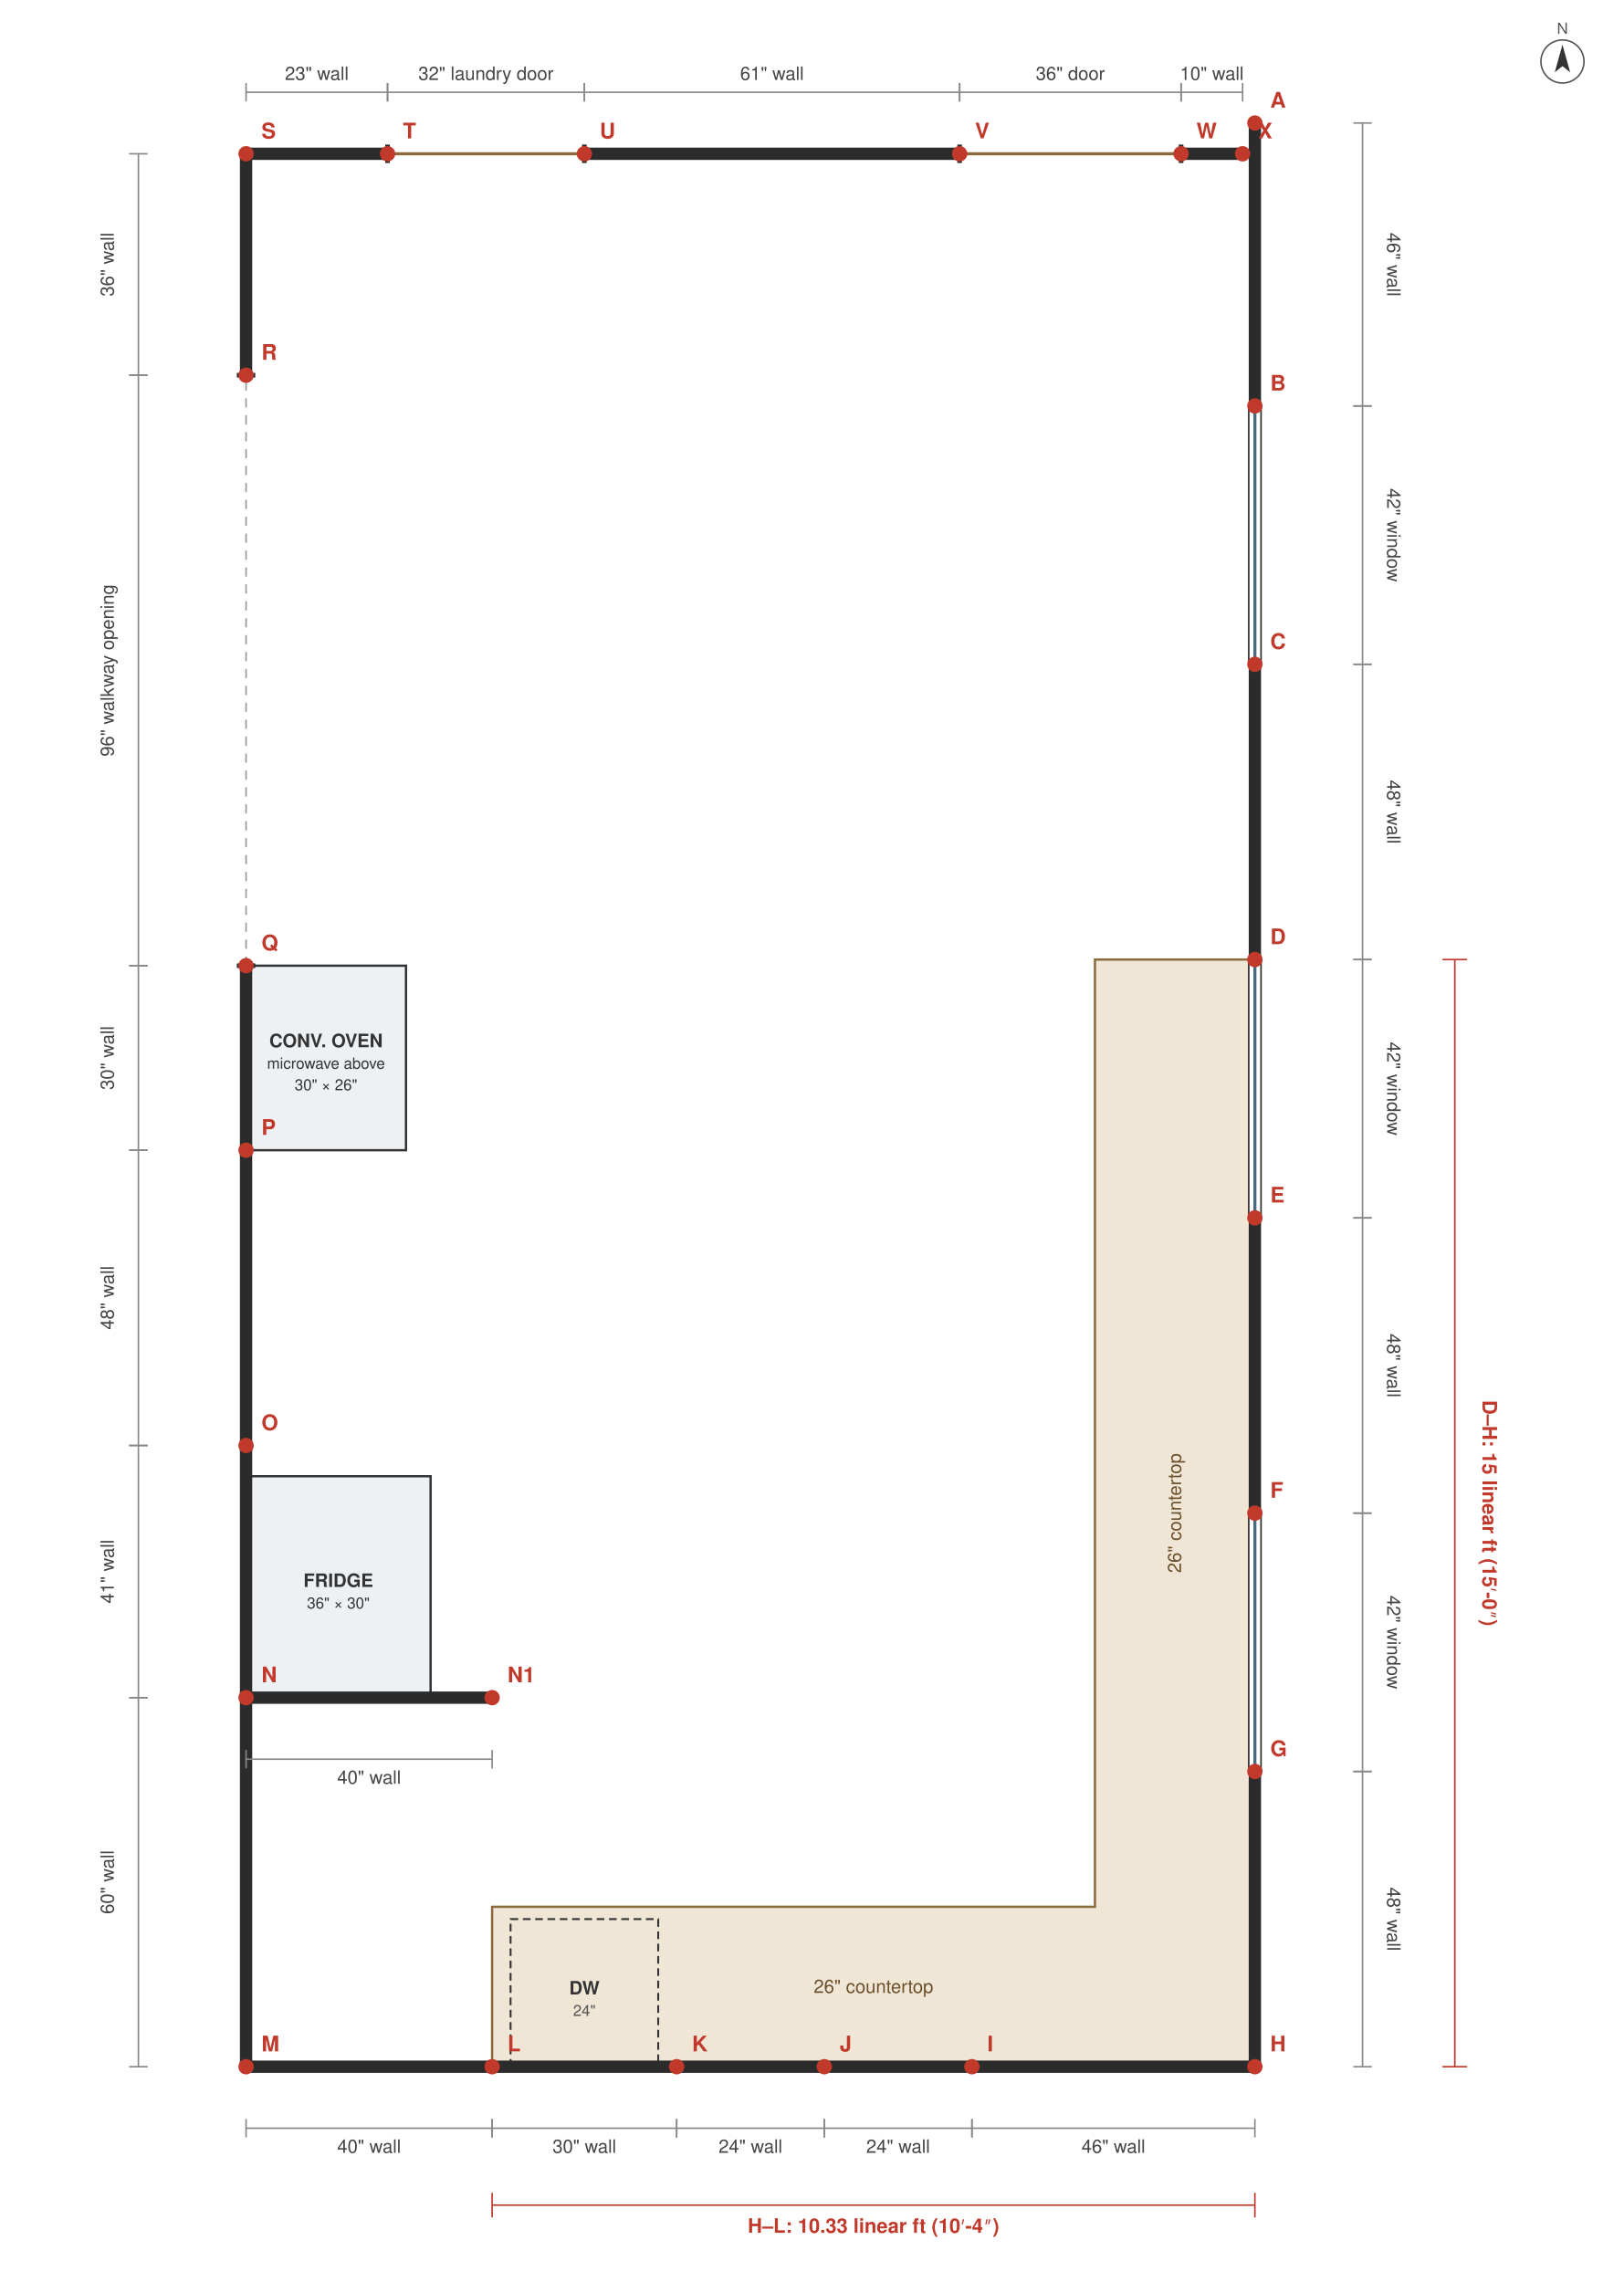
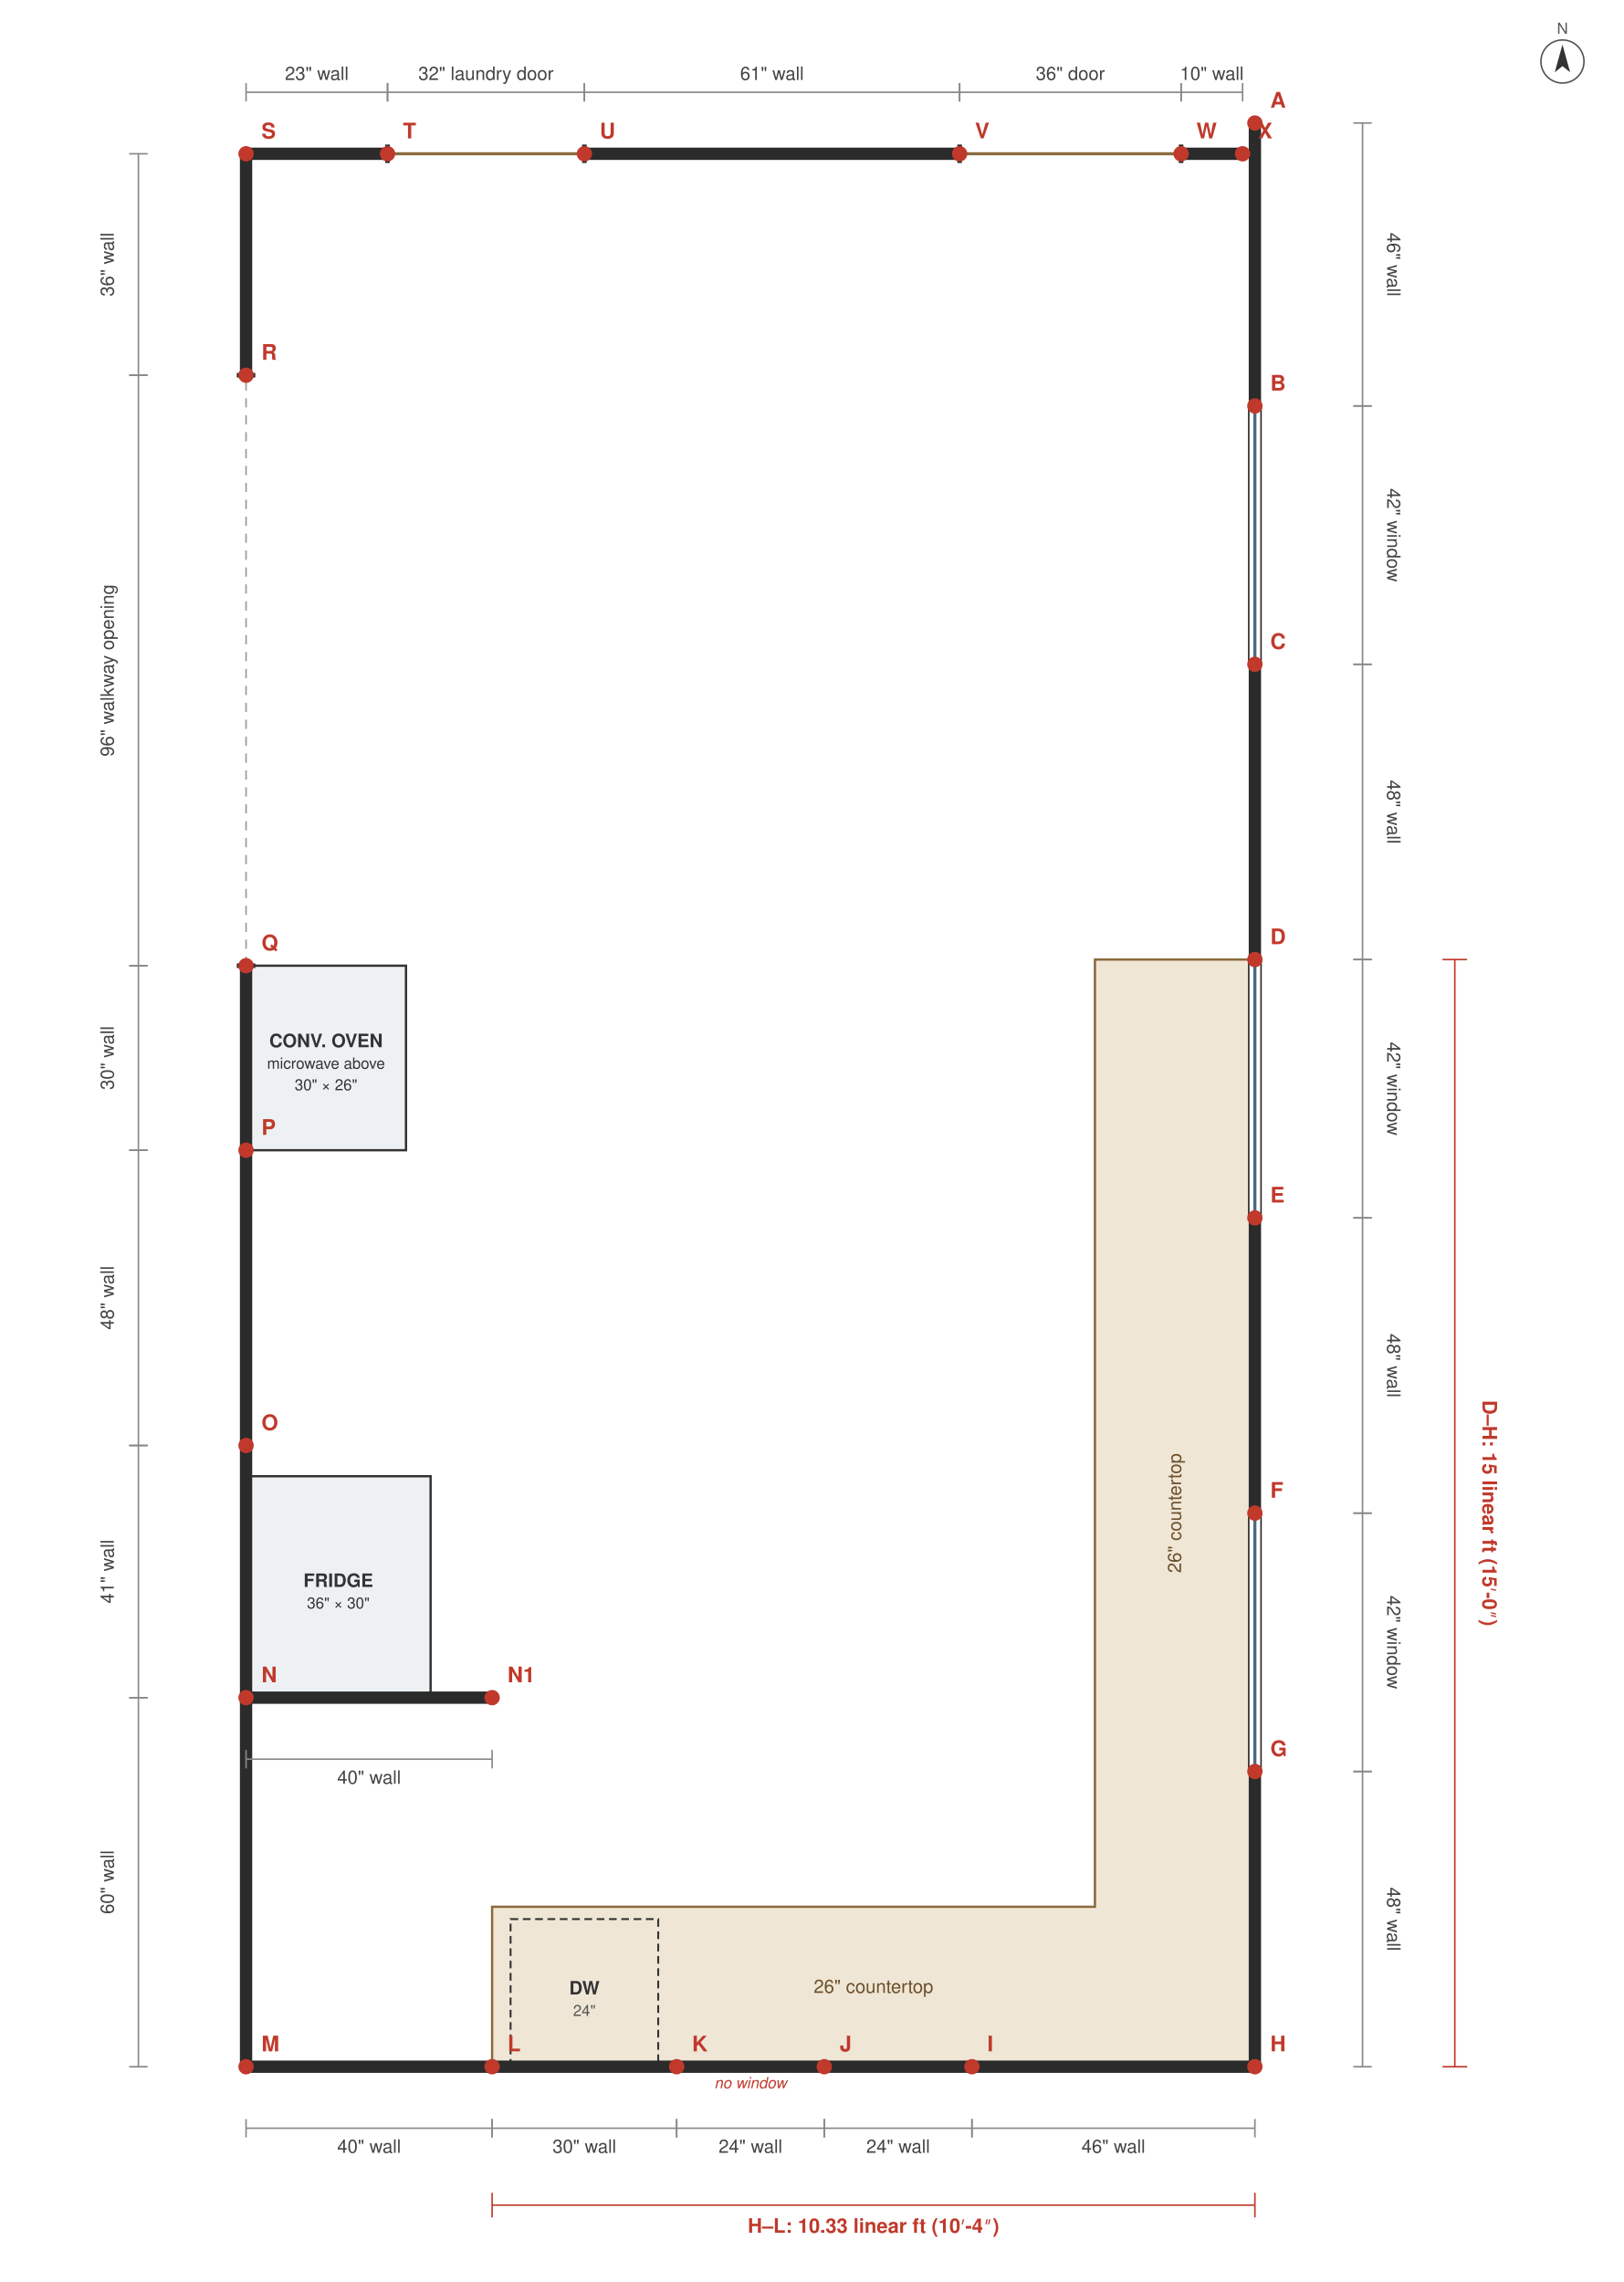
<svg xmlns="http://www.w3.org/2000/svg" viewBox="0 0 1056 1484" width="1056" height="1484" font-family="Helvetica, Arial, sans-serif">
  <rect width="1056" height="1484" fill="#ffffff" />
  <g id="north" transform="translate(1016,40)">
    <circle r="14" fill="none" stroke="#555" />
    <path d="M 0 -11 L 5 7 L 0 3 L -5 7 Z" fill="#333" />
    <text y="-18" font-size="10" fill="#555" text-anchor="middle">N</text>
  </g>
  <path id="counter-DHL" d="M 816 624 L 816 1344 L 320 1344 L 320 1240 L 712 1240 L 712 624 Z" fill="#efe6d6" stroke="#8a6a3d" stroke-width="1.5" />
  <text x="764.0" y="988.0" font-size="12" fill="#6b4f2a" text-anchor="middle" transform="rotate(-90 764.0 984.0)">26" countertop</text>
  <text x="568.0" y="1296.0" font-size="12" fill="#6b4f2a" text-anchor="middle">26" countertop</text>
  <g id="appliance-fridge">
    <rect x="160" y="960" width="120" height="144" fill="#eef1f3" stroke="#333" stroke-width="1.5" />
    <text x="220.0" y="1032.0" font-size="12" font-weight="700" fill="#333" text-anchor="middle">FRIDGE</text>
    <text x="220.0" y="1046.0" font-size="10" font-weight="400" fill="#333" text-anchor="middle">36" × 30"</text>
  </g>
  <g id="appliance-conv. oven">
    <rect x="160" y="628" width="104" height="120" fill="#eef1f3" stroke="#333" stroke-width="1.5" />
    <text x="212.0" y="681.0" font-size="12" font-weight="700" fill="#333" text-anchor="middle">CONV. OVEN</text>
    <text x="212.0" y="695.0" font-size="10" font-weight="400" fill="#333" text-anchor="middle">microwave above</text>
    <text x="212.0" y="709.0" font-size="10" font-weight="400" fill="#333" text-anchor="middle">30" × 26"</text>
  </g>
+   <text x="488.0" y="1358.0" font-size="10" font-style="italic" fill="#c0392b" text-anchor="middle">no window</text>
  <g id="under-dw">
    <rect x="332.0" y="1248" width="96.0" height="96" fill="none" stroke="#333" stroke-width="1.25" stroke-dasharray="5 3" />
    <text x="380.0" y="1297.0" font-size="12" font-weight="700" fill="#333" text-anchor="middle">DW</text>
    <text x="380.0" y="1311.0" font-size="10" fill="#555" text-anchor="middle">24"</text>
  </g>
  <line id="wall-AB" x1="816" y1="80" x2="816" y2="264" stroke="#2b2b2b" stroke-width="8" />
  <g stroke="#888">
    <line x1="886" y1="80" x2="886" y2="264" />
    <line x1="880" y1="80" x2="892" y2="80" />
    <line x1="880" y1="264" x2="892" y2="264" />
  </g>
  <text x="902" y="172.0" font-size="12" fill="#444" text-anchor="middle" transform="rotate(90 902 172.0)">46" wall</text>
  <g id="window-BC">
    <rect x="812" y="264" width="8" height="168" fill="#fff" stroke="#2b2b2b" />
    <line x1="816" y1="264" x2="816" y2="432" stroke="#4a6b80" stroke-width="2" />
  </g>
  <g stroke="#888">
    <line x1="886" y1="264" x2="886" y2="432" />
    <line x1="880" y1="264" x2="892" y2="264" />
    <line x1="880" y1="432" x2="892" y2="432" />
  </g>
  <text x="902" y="348.0" font-size="12" fill="#444" text-anchor="middle" transform="rotate(90 902 348.0)">42" window</text>
  <line id="wall-CD" x1="816" y1="432" x2="816" y2="624" stroke="#2b2b2b" stroke-width="8" />
  <g stroke="#888">
    <line x1="886" y1="432" x2="886" y2="624" />
    <line x1="880" y1="432" x2="892" y2="432" />
    <line x1="880" y1="624" x2="892" y2="624" />
  </g>
  <text x="902" y="528.0" font-size="12" fill="#444" text-anchor="middle" transform="rotate(90 902 528.0)">48" wall</text>
  <g id="window-DE">
    <rect x="812" y="624" width="8" height="168" fill="#fff" stroke="#2b2b2b" />
    <line x1="816" y1="624" x2="816" y2="792" stroke="#4a6b80" stroke-width="2" />
  </g>
  <g stroke="#888">
    <line x1="886" y1="624" x2="886" y2="792" />
    <line x1="880" y1="624" x2="892" y2="624" />
    <line x1="880" y1="792" x2="892" y2="792" />
  </g>
  <text x="902" y="708.0" font-size="12" fill="#444" text-anchor="middle" transform="rotate(90 902 708.0)">42" window</text>
  <line id="wall-EF" x1="816" y1="792" x2="816" y2="984" stroke="#2b2b2b" stroke-width="8" />
  <g stroke="#888">
    <line x1="886" y1="792" x2="886" y2="984" />
    <line x1="880" y1="792" x2="892" y2="792" />
    <line x1="880" y1="984" x2="892" y2="984" />
  </g>
  <text x="902" y="888.0" font-size="12" fill="#444" text-anchor="middle" transform="rotate(90 902 888.0)">48" wall</text>
  <g id="window-FG">
    <rect x="812" y="984" width="8" height="168" fill="#fff" stroke="#2b2b2b" />
    <line x1="816" y1="984" x2="816" y2="1152" stroke="#4a6b80" stroke-width="2" />
  </g>
  <g stroke="#888">
    <line x1="886" y1="984" x2="886" y2="1152" />
    <line x1="880" y1="984" x2="892" y2="984" />
    <line x1="880" y1="1152" x2="892" y2="1152" />
  </g>
  <text x="902" y="1068.0" font-size="12" fill="#444" text-anchor="middle" transform="rotate(90 902 1068.0)">42" window</text>
  <line id="wall-GH" x1="816" y1="1152" x2="816" y2="1344" stroke="#2b2b2b" stroke-width="8" />
  <g stroke="#888">
    <line x1="886" y1="1152" x2="886" y2="1344" />
    <line x1="880" y1="1152" x2="892" y2="1152" />
    <line x1="880" y1="1344" x2="892" y2="1344" />
  </g>
  <text x="902" y="1248.0" font-size="12" fill="#444" text-anchor="middle" transform="rotate(90 902 1248.0)">48" wall</text>
  <line id="wall-HI" x1="816" y1="1344" x2="632" y2="1344" stroke="#2b2b2b" stroke-width="8" />
  <g stroke="#888">
    <line x1="816" y1="1384" x2="632" y2="1384" />
    <line x1="816" y1="1378" x2="816" y2="1390" />
    <line x1="632" y1="1378" x2="632" y2="1390" />
  </g>
  <text x="724.0" y="1400" font-size="12" fill="#444" text-anchor="middle">46" wall</text>
  <line id="wall-IJ" x1="632" y1="1344" x2="536" y2="1344" stroke="#2b2b2b" stroke-width="8" />
  <g stroke="#888">
    <line x1="632" y1="1384" x2="536" y2="1384" />
    <line x1="632" y1="1378" x2="632" y2="1390" />
    <line x1="536" y1="1378" x2="536" y2="1390" />
  </g>
  <text x="584.0" y="1400" font-size="12" fill="#444" text-anchor="middle">24" wall</text>
  <line id="wall-JK" x1="536" y1="1344" x2="440" y2="1344" stroke="#2b2b2b" stroke-width="8" />
  <g stroke="#888">
    <line x1="536" y1="1384" x2="440" y2="1384" />
    <line x1="536" y1="1378" x2="536" y2="1390" />
    <line x1="440" y1="1378" x2="440" y2="1390" />
  </g>
  <text x="488.0" y="1400" font-size="12" fill="#444" text-anchor="middle">24" wall</text>
  <line id="wall-KL" x1="440" y1="1344" x2="320" y2="1344" stroke="#2b2b2b" stroke-width="8" />
  <g stroke="#888">
    <line x1="440" y1="1384" x2="320" y2="1384" />
    <line x1="440" y1="1378" x2="440" y2="1390" />
    <line x1="320" y1="1378" x2="320" y2="1390" />
  </g>
  <text x="380.0" y="1400" font-size="12" fill="#444" text-anchor="middle">30" wall</text>
  <line id="wall-LM" x1="320" y1="1344" x2="160" y2="1344" stroke="#2b2b2b" stroke-width="8" />
  <g stroke="#888">
    <line x1="320" y1="1384" x2="160" y2="1384" />
    <line x1="320" y1="1378" x2="320" y2="1390" />
    <line x1="160" y1="1378" x2="160" y2="1390" />
  </g>
  <text x="240.0" y="1400" font-size="12" fill="#444" text-anchor="middle">40" wall</text>
  <line id="wall-MN" x1="160" y1="1344" x2="160" y2="1104" stroke="#2b2b2b" stroke-width="8" />
  <g stroke="#888">
    <line x1="90" y1="1344" x2="90" y2="1104" />
    <line x1="84" y1="1344" x2="96" y2="1344" />
    <line x1="84" y1="1104" x2="96" y2="1104" />
  </g>
  <text x="74" y="1224.0" font-size="12" fill="#444" text-anchor="middle" transform="rotate(-90 74 1224.0)">60" wall</text>
  <line id="wall-NN1" x1="160" y1="1104" x2="320" y2="1104" stroke="#2b2b2b" stroke-width="8" />
  <g stroke="#888">
    <line x1="160" y1="1144" x2="320" y2="1144" />
    <line x1="160" y1="1138" x2="160" y2="1150" />
    <line x1="320" y1="1138" x2="320" y2="1150" />
  </g>
  <text x="240.0" y="1160" font-size="12" fill="#444" text-anchor="middle">40" wall</text>
  <line id="wall-NO" x1="160" y1="1104" x2="160" y2="940" stroke="#2b2b2b" stroke-width="8" />
  <g stroke="#888">
    <line x1="90" y1="1104" x2="90" y2="940" />
    <line x1="84" y1="1104" x2="96" y2="1104" />
    <line x1="84" y1="940" x2="96" y2="940" />
  </g>
  <text x="74" y="1022.0" font-size="12" fill="#444" text-anchor="middle" transform="rotate(-90 74 1022.0)">41" wall</text>
  <line id="wall-OP" x1="160" y1="940" x2="160" y2="748" stroke="#2b2b2b" stroke-width="8" />
  <g stroke="#888">
    <line x1="90" y1="940" x2="90" y2="748" />
    <line x1="84" y1="940" x2="96" y2="940" />
    <line x1="84" y1="748" x2="96" y2="748" />
  </g>
  <text x="74" y="844.0" font-size="12" fill="#444" text-anchor="middle" transform="rotate(-90 74 844.0)">48" wall</text>
  <line id="wall-PQ" x1="160" y1="748" x2="160" y2="628" stroke="#2b2b2b" stroke-width="8" />
  <g stroke="#888">
    <line x1="90" y1="748" x2="90" y2="628" />
    <line x1="84" y1="748" x2="96" y2="748" />
    <line x1="84" y1="628" x2="96" y2="628" />
  </g>
  <text x="74" y="688.0" font-size="12" fill="#444" text-anchor="middle" transform="rotate(-90 74 688.0)">30" wall</text>
  <g id="opening-QR" stroke="#2b2b2b">
    <line x1="160" y1="628" x2="160" y2="244" stroke="#999" stroke-dasharray="6 5" />
    <line x1="154" y1="628" x2="166" y2="628" stroke-width="3" />
    <line x1="154" y1="244" x2="166" y2="244" stroke-width="3" />
  </g>
  <g stroke="#888">
    <line x1="90" y1="628" x2="90" y2="244" />
    <line x1="84" y1="628" x2="96" y2="628" />
    <line x1="84" y1="244" x2="96" y2="244" />
  </g>
  <text x="74" y="436.0" font-size="12" fill="#444" text-anchor="middle" transform="rotate(-90 74 436.0)">96" walkway opening</text>
  <line id="wall-RS" x1="160" y1="244" x2="160" y2="100" stroke="#2b2b2b" stroke-width="8" />
  <g stroke="#888">
    <line x1="90" y1="244" x2="90" y2="100" />
    <line x1="84" y1="244" x2="96" y2="244" />
    <line x1="84" y1="100" x2="96" y2="100" />
  </g>
  <text x="74" y="172.0" font-size="12" fill="#444" text-anchor="middle" transform="rotate(-90 74 172.0)">36" wall</text>
  <line id="wall-ST" x1="160" y1="100" x2="252" y2="100" stroke="#2b2b2b" stroke-width="8" />
  <g stroke="#888">
    <line x1="160" y1="60" x2="252" y2="60" />
    <line x1="160" y1="54" x2="160" y2="66" />
    <line x1="252" y1="54" x2="252" y2="66" />
  </g>
  <text x="206.0" y="52" font-size="12" fill="#444" text-anchor="middle">23" wall</text>
  <g id="door-TU" stroke="#2b2b2b">
    <line x1="252" y1="100" x2="380" y2="100" stroke="#8a6a3d" stroke-width="2" />
    <line x1="252" y1="94" x2="252" y2="106" stroke-width="3" />
    <line x1="380" y1="94" x2="380" y2="106" stroke-width="3" />
  </g>
  <g stroke="#888">
    <line x1="252" y1="60" x2="380" y2="60" />
    <line x1="252" y1="54" x2="252" y2="66" />
    <line x1="380" y1="54" x2="380" y2="66" />
  </g>
  <text x="316.0" y="52" font-size="12" fill="#444" text-anchor="middle">32" laundry door</text>
  <line id="wall-UV" x1="380" y1="100" x2="624" y2="100" stroke="#2b2b2b" stroke-width="8" />
  <g stroke="#888">
    <line x1="380" y1="60" x2="624" y2="60" />
    <line x1="380" y1="54" x2="380" y2="66" />
    <line x1="624" y1="54" x2="624" y2="66" />
  </g>
  <text x="502.0" y="52" font-size="12" fill="#444" text-anchor="middle">61" wall</text>
  <g id="door-VW" stroke="#2b2b2b">
    <line x1="624" y1="100" x2="768" y2="100" stroke="#8a6a3d" stroke-width="2" />
    <line x1="624" y1="94" x2="624" y2="106" stroke-width="3" />
    <line x1="768" y1="94" x2="768" y2="106" stroke-width="3" />
  </g>
  <g stroke="#888">
    <line x1="624" y1="60" x2="768" y2="60" />
    <line x1="624" y1="54" x2="624" y2="66" />
    <line x1="768" y1="54" x2="768" y2="66" />
  </g>
  <text x="696.0" y="52" font-size="12" fill="#444" text-anchor="middle">36" door</text>
  <line id="wall-WX" x1="768" y1="100" x2="808" y2="100" stroke="#2b2b2b" stroke-width="8" />
  <g stroke="#888">
    <line x1="768" y1="60" x2="808" y2="60" />
    <line x1="768" y1="54" x2="768" y2="66" />
    <line x1="808" y1="54" x2="808" y2="66" />
  </g>
  <text x="788.0" y="52" font-size="12" fill="#444" text-anchor="middle">10" wall</text>
  <g stroke="#c0392b">
    <line x1="946" y1="624" x2="946" y2="1344" />
    <line x1="938" y1="624" x2="954" y2="624" />
    <line x1="938" y1="1344" x2="954" y2="1344" />
  </g>
  <text x="964" y="984.0" font-size="13" font-weight="700" fill="#c0392b" text-anchor="middle" transform="rotate(90 964 984.0)">D–H: 15 linear ft (15′-0″)</text>
  <g stroke="#c0392b">
    <line x1="816" y1="1434" x2="320" y2="1434" />
    <line x1="816" y1="1426" x2="816" y2="1442" />
    <line x1="320" y1="1426" x2="320" y2="1442" />
  </g>
  <text x="568.0" y="1452" font-size="13" font-weight="700" fill="#c0392b" text-anchor="middle">H–L: 10.33 linear ft (10′-4″)</text>
  <g font-size="14" font-weight="700" fill="#c0392b">
    <circle cx="816" cy="80" r="5" />
    <text x="826" y="70">A</text>
    <circle cx="816" cy="264" r="5" />
    <text x="826" y="254">B</text>
    <circle cx="816" cy="432" r="5" />
    <text x="826" y="422">C</text>
    <circle cx="816" cy="624" r="5" />
    <text x="826" y="614">D</text>
    <circle cx="816" cy="792" r="5" />
    <text x="826" y="782">E</text>
    <circle cx="816" cy="984" r="5" />
    <text x="826" y="974">F</text>
    <circle cx="816" cy="1152" r="5" />
    <text x="826" y="1142">G</text>
    <circle cx="816" cy="1344" r="5" />
    <text x="826" y="1334">H</text>
    <circle cx="632" cy="1344" r="5" />
    <text x="642" y="1334">I</text>
    <circle cx="536" cy="1344" r="5" />
    <text x="546" y="1334">J</text>
    <circle cx="440" cy="1344" r="5" />
    <text x="450" y="1334">K</text>
    <circle cx="320" cy="1344" r="5" />
    <text x="330" y="1334">L</text>
    <circle cx="160" cy="1344" r="5" />
    <text x="170" y="1334">M</text>
    <circle cx="160" cy="1104" r="5" />
    <text x="170" y="1094">N</text>
    <circle cx="320" cy="1104" r="5" />
    <text x="330" y="1094">N1</text>
    <circle cx="160" cy="940" r="5" />
    <text x="170" y="930">O</text>
    <circle cx="160" cy="748" r="5" />
    <text x="170" y="738">P</text>
    <circle cx="160" cy="628" r="5" />
    <text x="170" y="618">Q</text>
    <circle cx="160" cy="244" r="5" />
    <text x="170" y="234">R</text>
    <circle cx="160" cy="100" r="5" />
    <text x="170" y="90">S</text>
    <circle cx="252" cy="100" r="5" />
    <text x="262" y="90">T</text>
    <circle cx="380" cy="100" r="5" />
    <text x="390" y="90">U</text>
    <circle cx="624" cy="100" r="5" />
    <text x="634" y="90">V</text>
    <circle cx="768" cy="100" r="5" />
    <text x="778" y="90">W</text>
    <circle cx="808" cy="100" r="5" />
    <text x="818" y="90">X</text>
  </g>
</svg>
